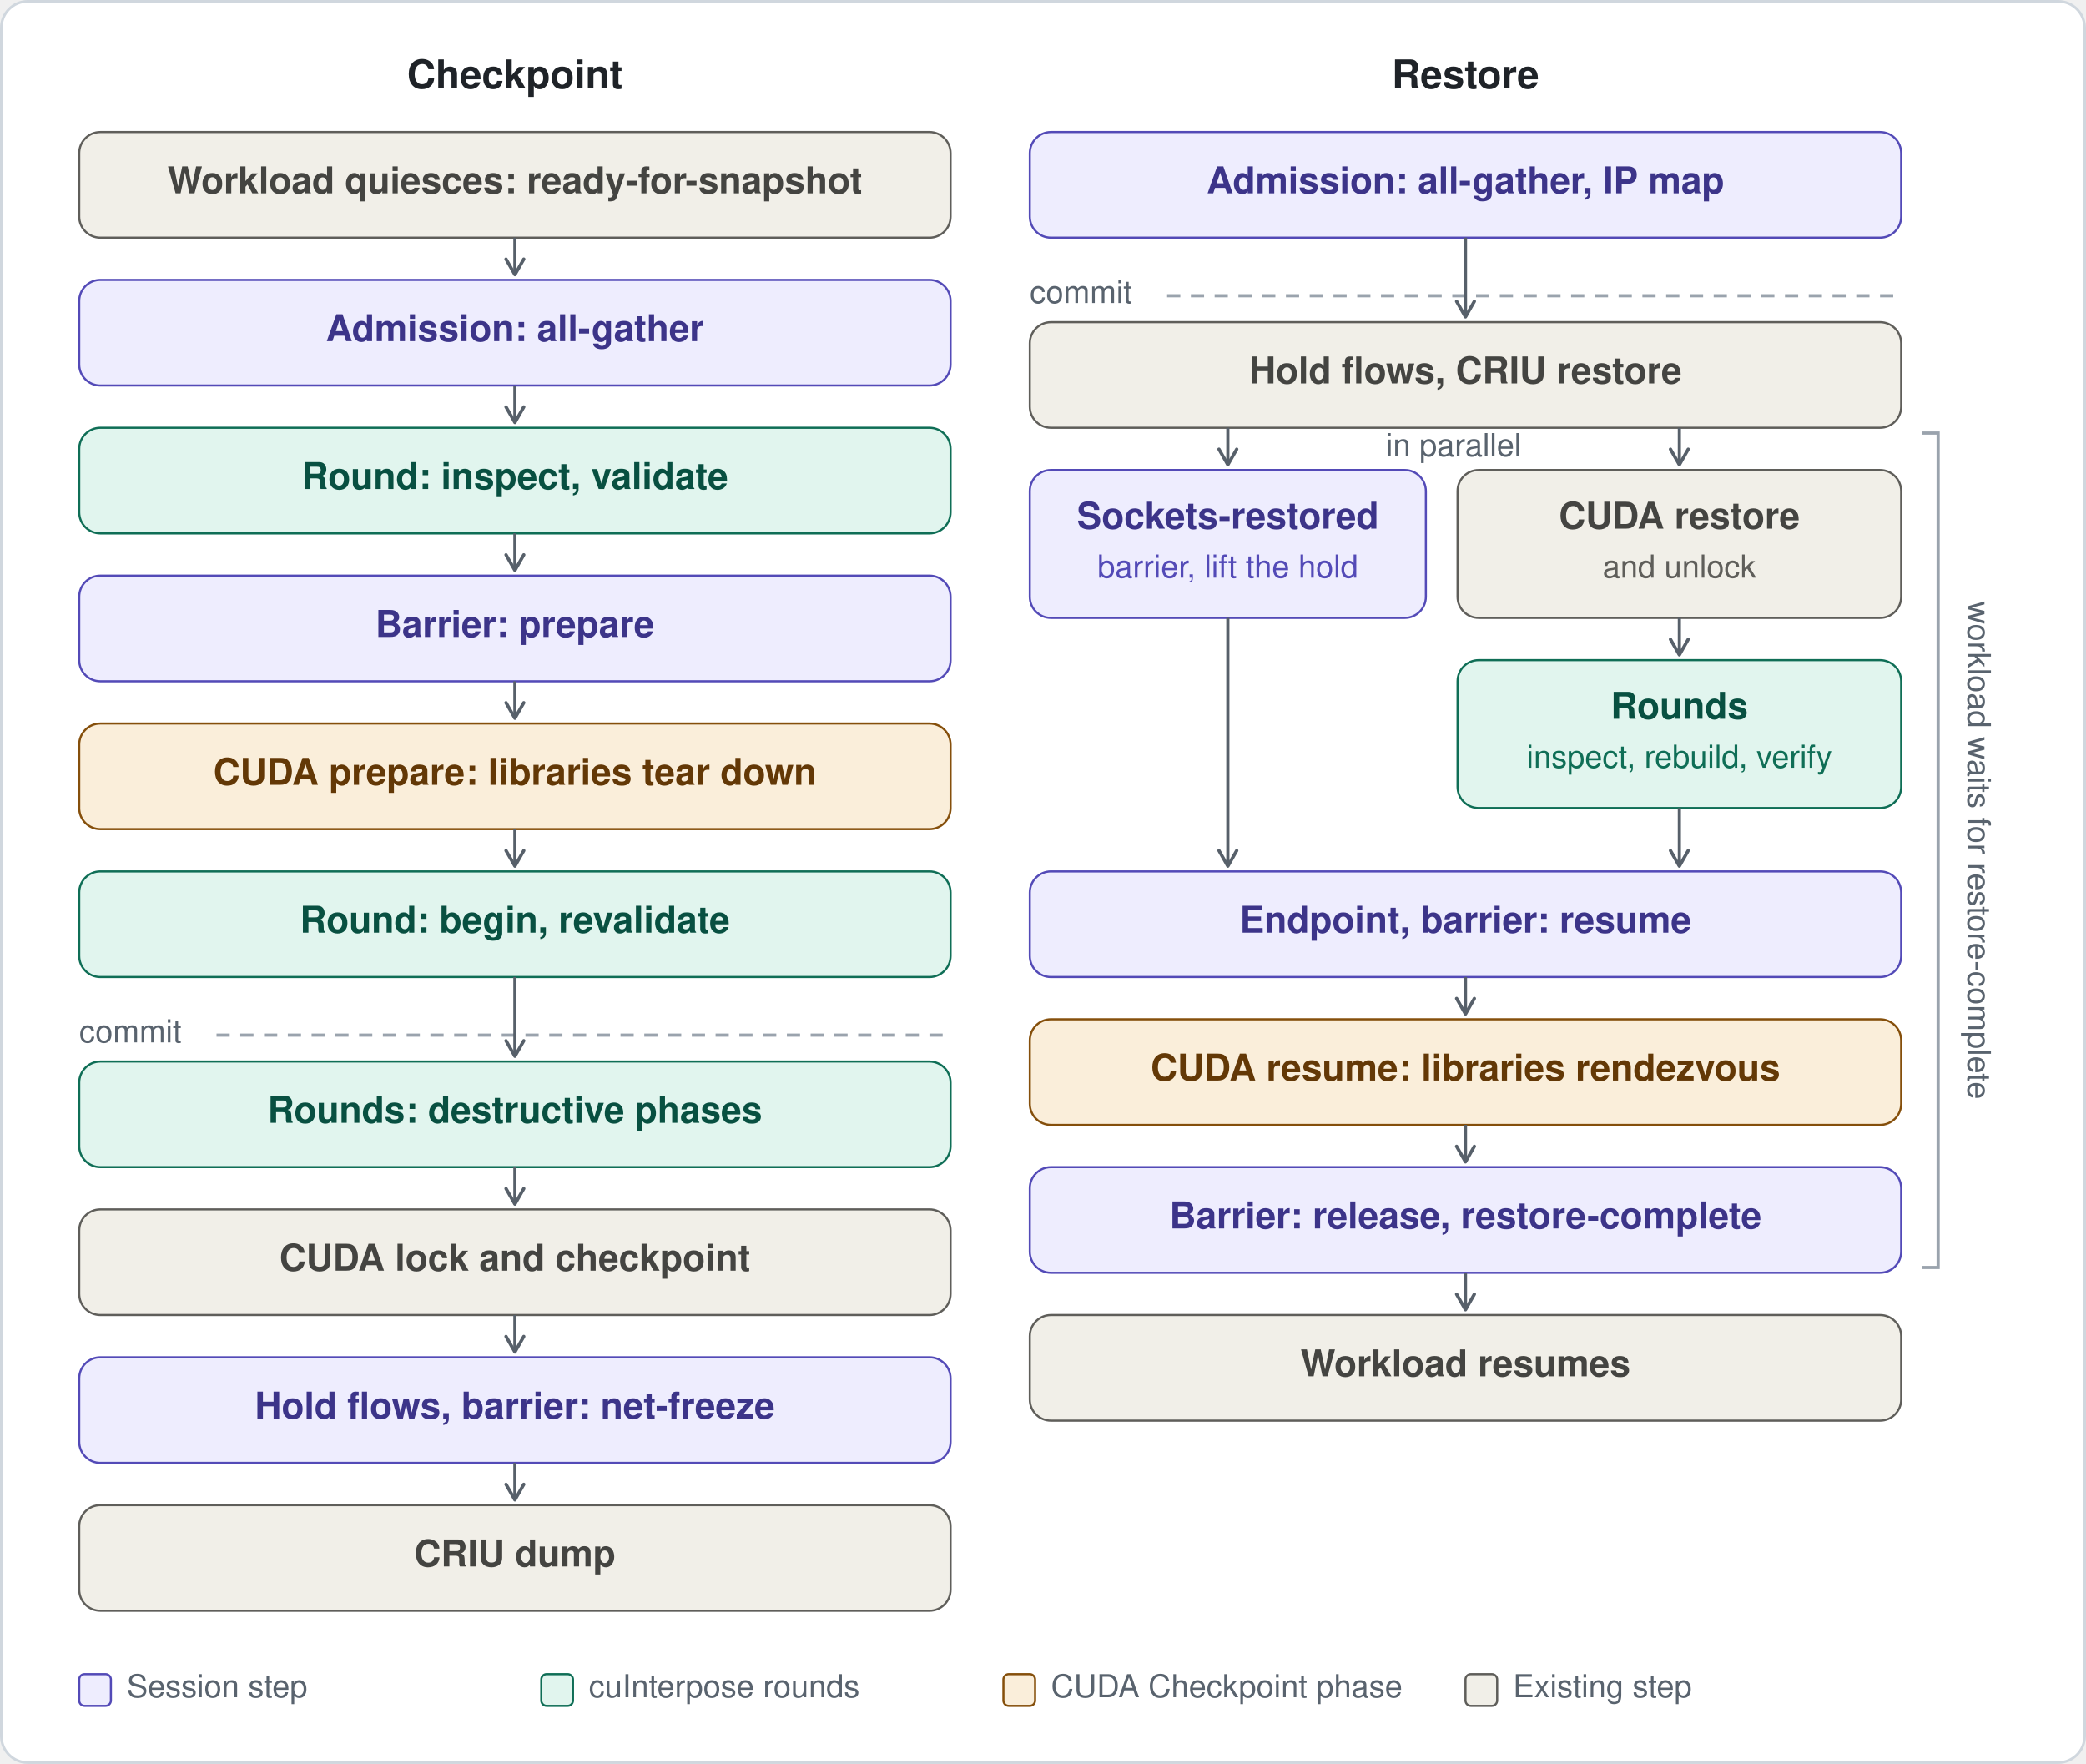
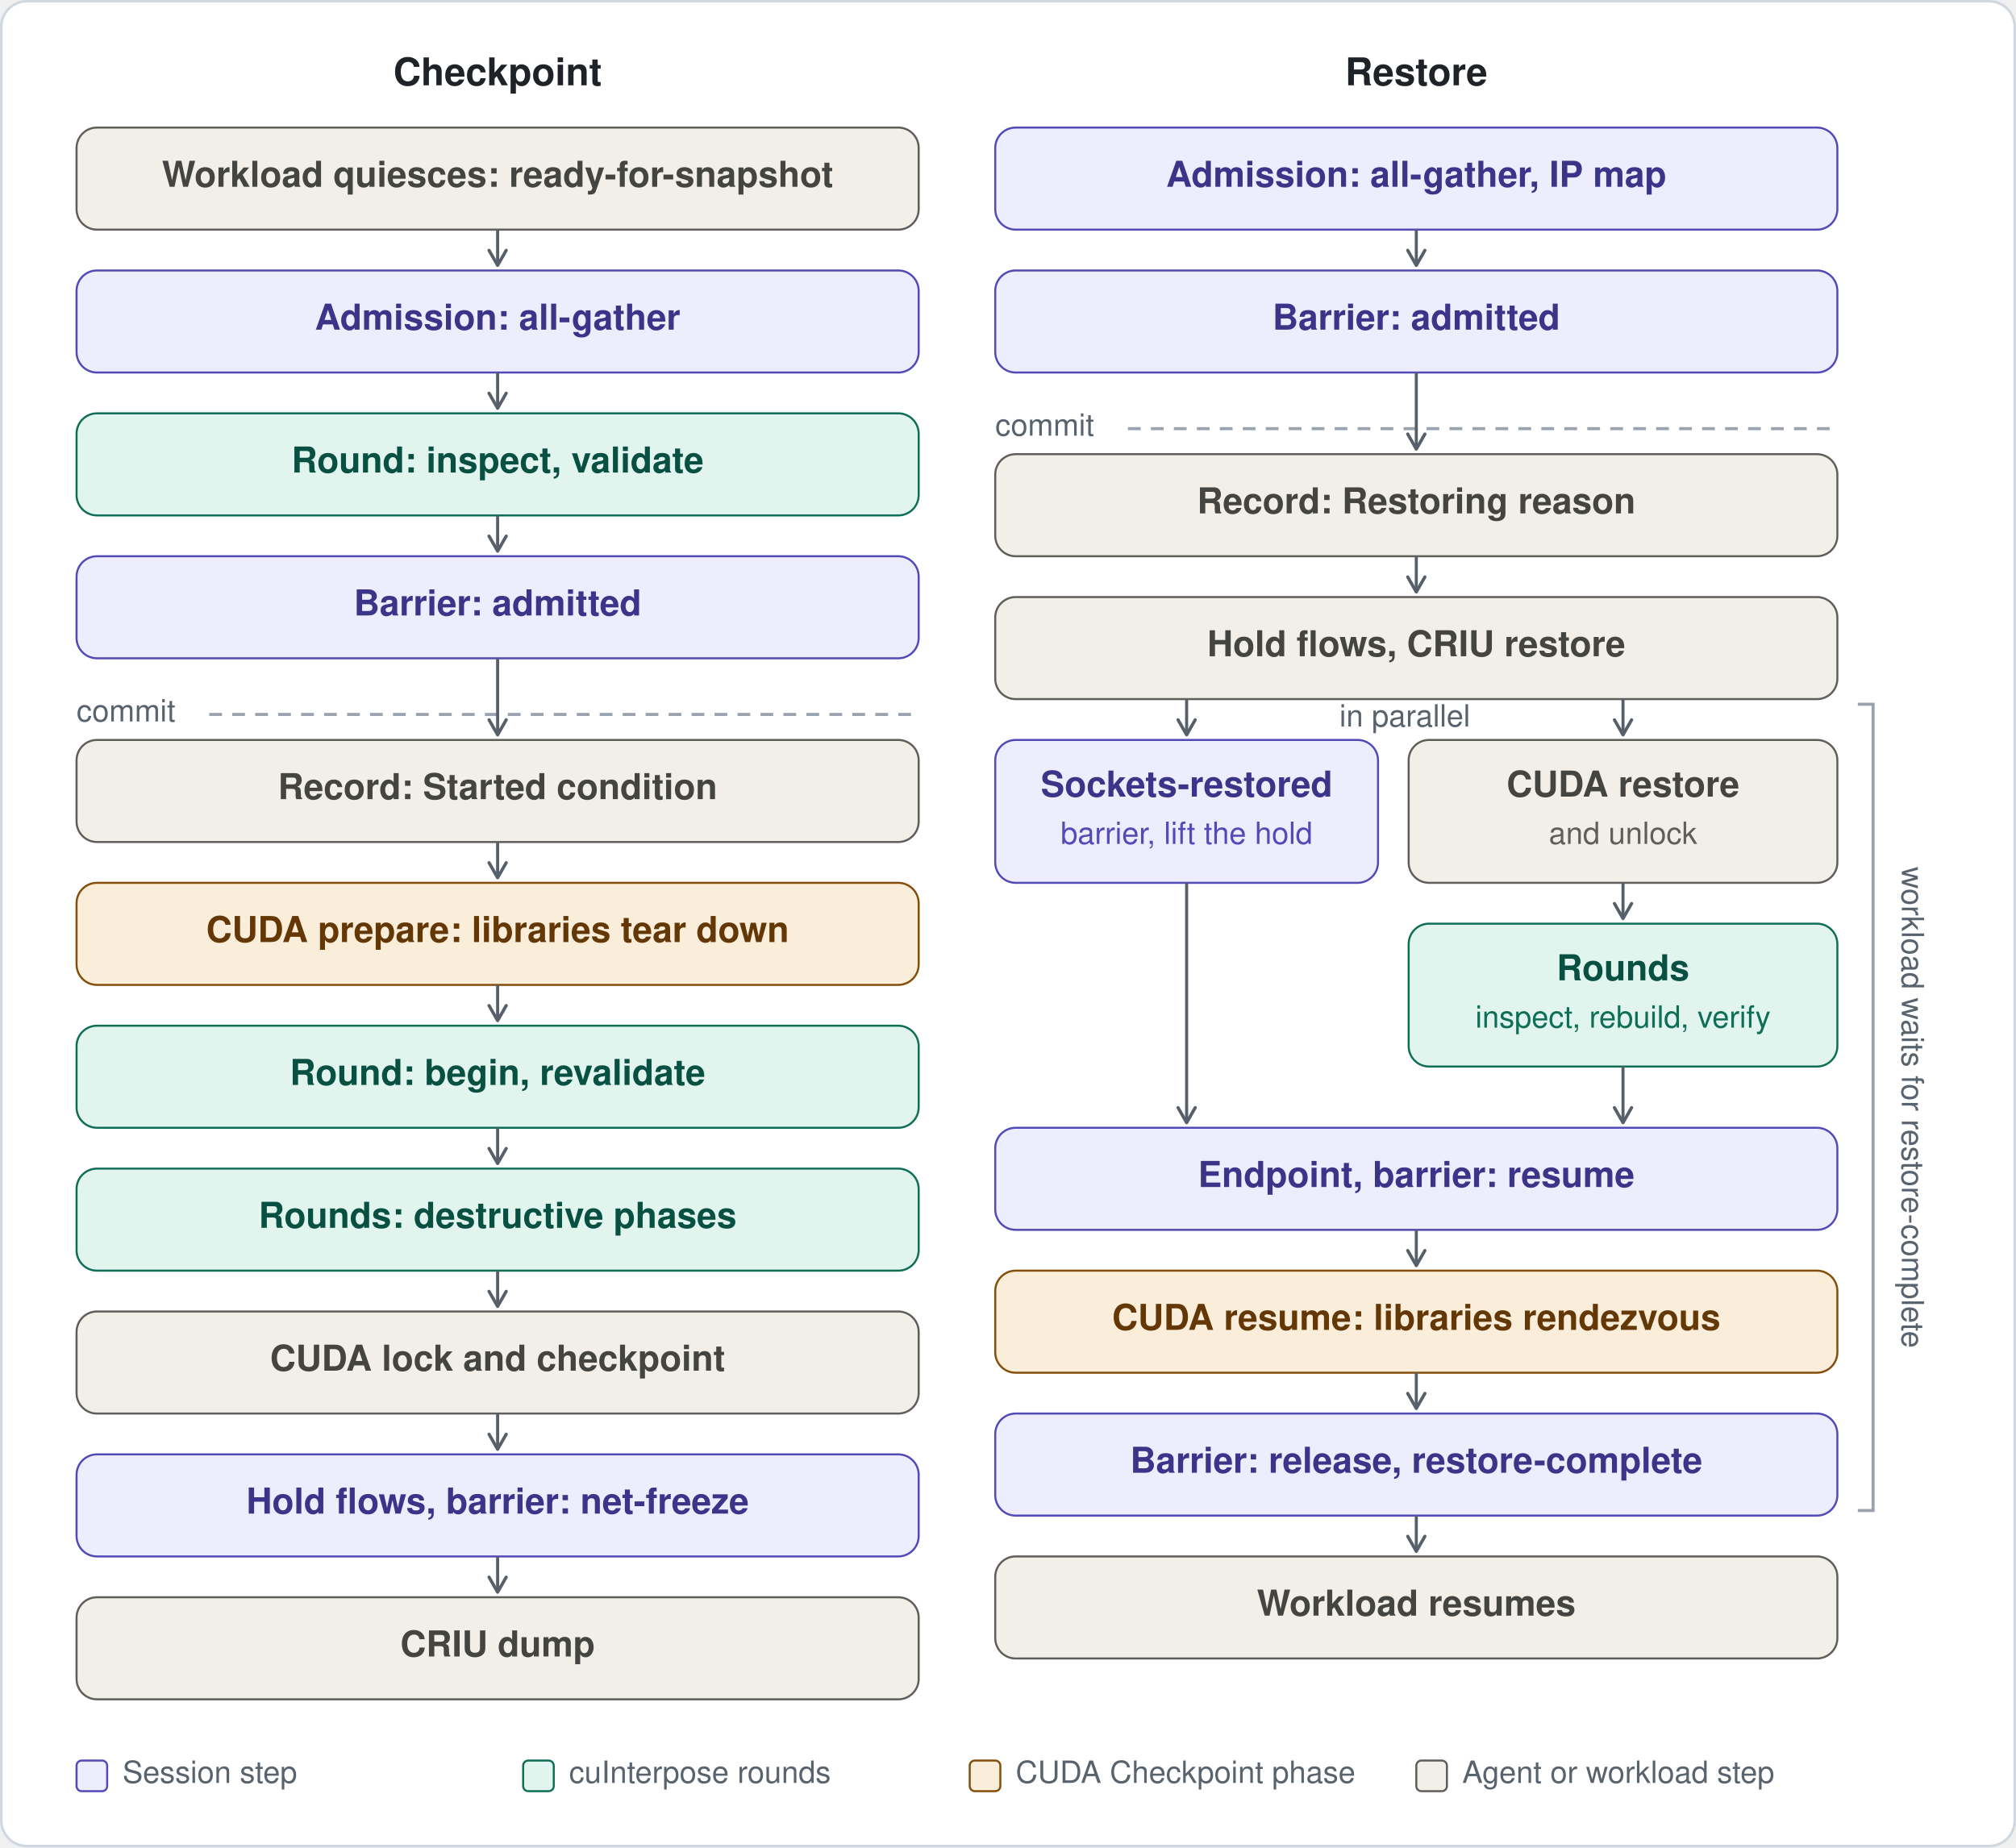
- <svg xmlns="http://www.w3.org/2000/svg" width="790" height="668" viewBox="0 0 790 668" role="img" aria-labelledby="title desc">
+ <svg xmlns="http://www.w3.org/2000/svg" width="790" height="724" viewBox="0 0 790 724" role="img" aria-labelledby="title desc">
  <style>
text{font-family:Helvetica,Arial,"Liberation Sans",sans-serif}
.bg{fill:#ffffff;stroke:#d0d7de}
.tx{fill:#1f2328}.tm{fill:#59636e}
.life{stroke:#c3c9d0}.arw{stroke:#57606a}.arwp{stroke:#7F77DD}
.ahp{stroke:#57606a;fill:none}.ahpp{stroke:#7F77DD;fill:none}
.frm{stroke:#9aa3ad;fill:none}.tag{fill:#f6f8fa;stroke:#9aa3ad}.tagt{fill:#424a53}
.note{fill:#f6f8fa;stroke:#c3c9d0}.notet{fill:#424a53}
.rnd{fill:#E1F5EE;fill-opacity:.55;stroke:#5DCAA5}.rndtag{fill:#E1F5EE;stroke:#1D9E75}.rndt{fill:#085041}
.cont{fill:none;stroke:#9aa3ad}.neutral{fill:#f6f8fa;stroke:#9aa3ad}
.k-p{fill:#EEEDFE;stroke:#534AB7}.k-p-t{fill:#3C3489}.k-p-s{fill:#534AB7}
.k-t{fill:#E1F5EE;stroke:#0F6E56}.k-t-t{fill:#085041}.k-t-s{fill:#0F6E56}
.k-g{fill:#F1EFE8;stroke:#5F5E5A}.k-g-t{fill:#444441}.k-g-s{fill:#5F5E5A}
.k-a{fill:#FAEEDA;stroke:#854F0B}.k-a-t{fill:#633806}.k-a-s{fill:#854F0B}
.k-r{fill:#FCEBEB;stroke:#A32D2D}.k-r-t{fill:#791F1F}.k-r-s{fill:#A32D2D}
.dot{fill:#1f2328}
@media (prefers-color-scheme: dark){
.bg{fill:#0d1117;stroke:#30363d}
.tx{fill:#e6edf3}.tm{fill:#9198a1}
.life{stroke:#3d444d}.arw{stroke:#9198a1}.ahp{stroke:#9198a1}
.frm{stroke:#57606a}.tag{fill:#151b23;stroke:#57606a}.tagt{fill:#d1d7e0}
.note{fill:#151b23;stroke:#3d444d}.notet{fill:#d1d7e0}
.rnd{fill:#085041;fill-opacity:.35;stroke:#1D9E75}.rndtag{fill:#085041;stroke:#5DCAA5}.rndt{fill:#E1F5EE}
.cont{stroke:#57606a}.neutral{fill:#151b23;stroke:#57606a}
.k-p{fill:#3C3489;stroke:#AFA9EC}.k-p-t{fill:#EEEDFE}.k-p-s{fill:#CECBF6}
.k-t{fill:#085041;stroke:#5DCAA5}.k-t-t{fill:#E1F5EE}.k-t-s{fill:#9FE1CB}
.k-g{fill:#444441;stroke:#B4B2A9}.k-g-t{fill:#F1EFE8}.k-g-s{fill:#D3D1C7}
.k-a{fill:#633806;stroke:#EF9F27}.k-a-t{fill:#FAEEDA}.k-a-s{fill:#FAC775}
.k-r{fill:#791F1F;stroke:#F09595}.k-r-t{fill:#FCEBEB}.k-r-s{fill:#F7C1C1}
.dot{fill:#e6edf3}
}
</style>
  <defs>
    <marker id="ah" viewBox="0 0 10 10" refX="8.5" refY="5" markerWidth="7" markerHeight="7" orient="auto-start-reverse">
      <path class="ahp" d="M1.5 1L8.5 5L1.5 9" stroke-width="1.5" stroke-linecap="round" stroke-linejoin="round" />
    </marker>
    <marker id="ahP" viewBox="0 0 10 10" refX="8.5" refY="5" markerWidth="7" markerHeight="7" orient="auto-start-reverse">
      <path class="ahpp" d="M1.5 1L8.5 5L1.5 9" stroke-width="1.5" stroke-linecap="round" stroke-linejoin="round" />
    </marker>
  </defs>
-   <rect class="bg" x="0.5" y="0.5" width="789" height="667" rx="10" />
+   <rect class="bg" x="0.5" y="0.5" width="789" height="723" rx="10" />
  <text x="195.0" y="30.0" class="tx" font-size="15" font-weight="700" text-anchor="middle" dominant-baseline="central">Checkpoint</text>
  <rect class="k-g" x="30.0" y="50.0" width="330.0" height="40.0" rx="8" stroke-width="0.8" />
  <text x="195.0" y="70.0" class="k-g-t" font-size="14" font-weight="700" text-anchor="middle" dominant-baseline="central">Workload quiesces: ready-for-snapshot</text>
  <line class="arw" x1="195.0" y1="90.0" x2="195.0" y2="104.0" stroke-width="1.2" marker-end="url(#ah)" />
  <rect class="k-p" x="30.0" y="106.0" width="330.0" height="40.0" rx="8" stroke-width="0.8" />
  <text x="195.0" y="126.0" class="k-p-t" font-size="14" font-weight="700" text-anchor="middle" dominant-baseline="central">Admission: all-gather</text>
  <line class="arw" x1="195.0" y1="146.0" x2="195.0" y2="160.0" stroke-width="1.2" marker-end="url(#ah)" />
  <rect class="k-t" x="30.0" y="162.0" width="330.0" height="40.0" rx="8" stroke-width="0.8" />
  <text x="195.0" y="182.0" class="k-t-t" font-size="14" font-weight="700" text-anchor="middle" dominant-baseline="central">Round: inspect, validate</text>
  <line class="arw" x1="195.0" y1="202.0" x2="195.0" y2="216.0" stroke-width="1.2" marker-end="url(#ah)" />
  <rect class="k-p" x="30.0" y="218.0" width="330.0" height="40.0" rx="8" stroke-width="0.8" />
-   <text x="195.0" y="238.0" class="k-p-t" font-size="14" font-weight="700" text-anchor="middle" dominant-baseline="central">Barrier: prepare</text>
-   <line class="arw" x1="195.0" y1="258.0" x2="195.0" y2="272.0" stroke-width="1.2" marker-end="url(#ah)" />
-   <rect class="k-a" x="30.0" y="274.0" width="330.0" height="40.0" rx="8" stroke-width="0.8" />
-   <text x="195.0" y="294.0" class="k-a-t" font-size="14" font-weight="700" text-anchor="middle" dominant-baseline="central">CUDA prepare: libraries tear down</text>
-   <line class="arw" x1="195.0" y1="314.0" x2="195.0" y2="328.0" stroke-width="1.2" marker-end="url(#ah)" />
-   <rect class="k-t" x="30.0" y="330.0" width="330.0" height="40.0" rx="8" stroke-width="0.8" />
-   <text x="195.0" y="350.0" class="k-t-t" font-size="14" font-weight="700" text-anchor="middle" dominant-baseline="central">Round: begin, revalidate</text>
-   <text x="30.0" y="392.0" class="tm" font-size="12" font-weight="400" text-anchor="start" dominant-baseline="central">commit</text>
-   <line class="frm" x1="82.0" y1="392.0" x2="360.0" y2="392.0" stroke-width="1.2" stroke-dasharray="5 4" />
-   <line class="arw" x1="195.0" y1="370.0" x2="195.0" y2="400.0" stroke-width="1.2" marker-end="url(#ah)" />
+   <text x="195.0" y="238.0" class="k-p-t" font-size="14" font-weight="700" text-anchor="middle" dominant-baseline="central">Barrier: admitted</text>
+   <text x="30.0" y="280.0" class="tm" font-size="12" font-weight="400" text-anchor="start" dominant-baseline="central">commit</text>
+   <line class="frm" x1="82.0" y1="280.0" x2="360.0" y2="280.0" stroke-width="1.2" stroke-dasharray="5 4" />
+   <line class="arw" x1="195.0" y1="258.0" x2="195.0" y2="288.0" stroke-width="1.2" marker-end="url(#ah)" />
+   <rect class="k-g" x="30.0" y="290.0" width="330.0" height="40.0" rx="8" stroke-width="0.8" />
+   <text x="195.0" y="310.0" class="k-g-t" font-size="14" font-weight="700" text-anchor="middle" dominant-baseline="central">Record: Started condition</text>
+   <line class="arw" x1="195.0" y1="330.0" x2="195.0" y2="344.0" stroke-width="1.2" marker-end="url(#ah)" />
+   <rect class="k-a" x="30.0" y="346.0" width="330.0" height="40.0" rx="8" stroke-width="0.8" />
+   <text x="195.0" y="366.0" class="k-a-t" font-size="14" font-weight="700" text-anchor="middle" dominant-baseline="central">CUDA prepare: libraries tear down</text>
+   <line class="arw" x1="195.0" y1="386.0" x2="195.0" y2="400.0" stroke-width="1.2" marker-end="url(#ah)" />
  <rect class="k-t" x="30.0" y="402.0" width="330.0" height="40.0" rx="8" stroke-width="0.8" />
-   <text x="195.0" y="422.0" class="k-t-t" font-size="14" font-weight="700" text-anchor="middle" dominant-baseline="central">Rounds: destructive phases</text>
+   <text x="195.0" y="422.0" class="k-t-t" font-size="14" font-weight="700" text-anchor="middle" dominant-baseline="central">Round: begin, revalidate</text>
  <line class="arw" x1="195.0" y1="442.0" x2="195.0" y2="456.0" stroke-width="1.2" marker-end="url(#ah)" />
-   <rect class="k-g" x="30.0" y="458.0" width="330.0" height="40.0" rx="8" stroke-width="0.8" />
-   <text x="195.0" y="478.0" class="k-g-t" font-size="14" font-weight="700" text-anchor="middle" dominant-baseline="central">CUDA lock and checkpoint</text>
+   <rect class="k-t" x="30.0" y="458.0" width="330.0" height="40.0" rx="8" stroke-width="0.8" />
+   <text x="195.0" y="478.0" class="k-t-t" font-size="14" font-weight="700" text-anchor="middle" dominant-baseline="central">Rounds: destructive phases</text>
  <line class="arw" x1="195.0" y1="498.0" x2="195.0" y2="512.0" stroke-width="1.2" marker-end="url(#ah)" />
-   <rect class="k-p" x="30.0" y="514.0" width="330.0" height="40.0" rx="8" stroke-width="0.8" />
-   <text x="195.0" y="534.0" class="k-p-t" font-size="14" font-weight="700" text-anchor="middle" dominant-baseline="central">Hold flows, barrier: net-freeze</text>
+   <rect class="k-g" x="30.0" y="514.0" width="330.0" height="40.0" rx="8" stroke-width="0.8" />
+   <text x="195.0" y="534.0" class="k-g-t" font-size="14" font-weight="700" text-anchor="middle" dominant-baseline="central">CUDA lock and checkpoint</text>
  <line class="arw" x1="195.0" y1="554.0" x2="195.0" y2="568.0" stroke-width="1.2" marker-end="url(#ah)" />
-   <rect class="k-g" x="30.0" y="570.0" width="330.0" height="40.0" rx="8" stroke-width="0.8" />
-   <text x="195.0" y="590.0" class="k-g-t" font-size="14" font-weight="700" text-anchor="middle" dominant-baseline="central">CRIU dump</text>
+   <rect class="k-p" x="30.0" y="570.0" width="330.0" height="40.0" rx="8" stroke-width="0.8" />
+   <text x="195.0" y="590.0" class="k-p-t" font-size="14" font-weight="700" text-anchor="middle" dominant-baseline="central">Hold flows, barrier: net-freeze</text>
+   <line class="arw" x1="195.0" y1="610.0" x2="195.0" y2="624.0" stroke-width="1.2" marker-end="url(#ah)" />
+   <rect class="k-g" x="30.0" y="626.0" width="330.0" height="40.0" rx="8" stroke-width="0.8" />
+   <text x="195.0" y="646.0" class="k-g-t" font-size="14" font-weight="700" text-anchor="middle" dominant-baseline="central">CRIU dump</text>
  <text x="555.0" y="30.0" class="tx" font-size="15" font-weight="700" text-anchor="middle" dominant-baseline="central">Restore</text>
  <rect class="k-p" x="390.0" y="50.0" width="330.0" height="40.0" rx="8" stroke-width="0.8" />
  <text x="555.0" y="70.0" class="k-p-t" font-size="14" font-weight="700" text-anchor="middle" dominant-baseline="central">Admission: all-gather, IP map</text>
-   <text x="390.0" y="112.0" class="tm" font-size="12" font-weight="400" text-anchor="start" dominant-baseline="central">commit</text>
-   <line class="frm" x1="442.0" y1="112.0" x2="720.0" y2="112.0" stroke-width="1.2" stroke-dasharray="5 4" />
-   <line class="arw" x1="555.0" y1="90.0" x2="555.0" y2="120.0" stroke-width="1.2" marker-end="url(#ah)" />
-   <rect class="k-g" x="390.0" y="122.0" width="330.0" height="40.0" rx="8" stroke-width="0.8" />
-   <text x="555.0" y="142.0" class="k-g-t" font-size="14" font-weight="700" text-anchor="middle" dominant-baseline="central">Hold flows, CRIU restore</text>
-   <line class="arw" x1="465.0" y1="162.0" x2="465.0" y2="176.0" stroke-width="1.2" marker-end="url(#ah)" />
-   <line class="arw" x1="636.0" y1="162.0" x2="636.0" y2="176.0" stroke-width="1.2" marker-end="url(#ah)" />
-   <text x="550.5" y="170.0" class="tm" font-size="12" font-weight="400" text-anchor="middle" dominant-baseline="central">in parallel</text>
-   <rect class="k-p" x="390.0" y="178.0" width="150.0" height="56.0" rx="8" stroke-width="0.8" />
-   <text x="465.0" y="197.0" class="k-p-t" font-size="14" font-weight="700" text-anchor="middle" dominant-baseline="central">Sockets-restored</text>
-   <text x="465.0" y="216.0" class="k-p-s" font-size="12" font-weight="400" text-anchor="middle" dominant-baseline="central">barrier, lift the hold</text>
-   <rect class="k-g" x="552.0" y="178.0" width="168.0" height="56.0" rx="8" stroke-width="0.8" />
-   <text x="636.0" y="197.0" class="k-g-t" font-size="14" font-weight="700" text-anchor="middle" dominant-baseline="central">CUDA restore</text>
-   <text x="636.0" y="216.0" class="k-g-s" font-size="12" font-weight="400" text-anchor="middle" dominant-baseline="central">and unlock</text>
-   <line class="arw" x1="636.0" y1="234.0" x2="636.0" y2="248.0" stroke-width="1.2" marker-end="url(#ah)" />
-   <rect class="k-t" x="552.0" y="250.0" width="168.0" height="56.0" rx="8" stroke-width="0.8" />
-   <text x="636.0" y="269.0" class="k-t-t" font-size="14" font-weight="700" text-anchor="middle" dominant-baseline="central">Rounds</text>
-   <text x="636.0" y="288.0" class="k-t-s" font-size="12" font-weight="400" text-anchor="middle" dominant-baseline="central">inspect, rebuild, verify</text>
-   <line class="arw" x1="465.0" y1="234.0" x2="465.0" y2="328.0" stroke-width="1.2" marker-end="url(#ah)" />
-   <line class="arw" x1="636.0" y1="306.0" x2="636.0" y2="328.0" stroke-width="1.2" marker-end="url(#ah)" />
-   <rect class="k-p" x="390.0" y="330.0" width="330.0" height="40.0" rx="8" stroke-width="0.8" />
-   <text x="555.0" y="350.0" class="k-p-t" font-size="14" font-weight="700" text-anchor="middle" dominant-baseline="central">Endpoint, barrier: resume</text>
-   <line class="arw" x1="555.0" y1="370.0" x2="555.0" y2="384.0" stroke-width="1.2" marker-end="url(#ah)" />
-   <rect class="k-a" x="390.0" y="386.0" width="330.0" height="40.0" rx="8" stroke-width="0.8" />
-   <text x="555.0" y="406.0" class="k-a-t" font-size="14" font-weight="700" text-anchor="middle" dominant-baseline="central">CUDA resume: libraries rendezvous</text>
-   <line class="arw" x1="555.0" y1="426.0" x2="555.0" y2="440.0" stroke-width="1.2" marker-end="url(#ah)" />
+   <line class="arw" x1="555.0" y1="90.0" x2="555.0" y2="104.0" stroke-width="1.2" marker-end="url(#ah)" />
+   <rect class="k-p" x="390.0" y="106.0" width="330.0" height="40.0" rx="8" stroke-width="0.8" />
+   <text x="555.0" y="126.0" class="k-p-t" font-size="14" font-weight="700" text-anchor="middle" dominant-baseline="central">Barrier: admitted</text>
+   <text x="390.0" y="168.0" class="tm" font-size="12" font-weight="400" text-anchor="start" dominant-baseline="central">commit</text>
+   <line class="frm" x1="442.0" y1="168.0" x2="720.0" y2="168.0" stroke-width="1.2" stroke-dasharray="5 4" />
+   <line class="arw" x1="555.0" y1="146.0" x2="555.0" y2="176.0" stroke-width="1.2" marker-end="url(#ah)" />
+   <rect class="k-g" x="390.0" y="178.0" width="330.0" height="40.0" rx="8" stroke-width="0.8" />
+   <text x="555.0" y="198.0" class="k-g-t" font-size="14" font-weight="700" text-anchor="middle" dominant-baseline="central">Record: Restoring reason</text>
+   <line class="arw" x1="555.0" y1="218.0" x2="555.0" y2="232.0" stroke-width="1.2" marker-end="url(#ah)" />
+   <rect class="k-g" x="390.0" y="234.0" width="330.0" height="40.0" rx="8" stroke-width="0.8" />
+   <text x="555.0" y="254.0" class="k-g-t" font-size="14" font-weight="700" text-anchor="middle" dominant-baseline="central">Hold flows, CRIU restore</text>
+   <line class="arw" x1="465.0" y1="274.0" x2="465.0" y2="288.0" stroke-width="1.2" marker-end="url(#ah)" />
+   <line class="arw" x1="636.0" y1="274.0" x2="636.0" y2="288.0" stroke-width="1.2" marker-end="url(#ah)" />
+   <text x="550.5" y="282.0" class="tm" font-size="12" font-weight="400" text-anchor="middle" dominant-baseline="central">in parallel</text>
+   <rect class="k-p" x="390.0" y="290.0" width="150.0" height="56.0" rx="8" stroke-width="0.8" />
+   <text x="465.0" y="309.0" class="k-p-t" font-size="14" font-weight="700" text-anchor="middle" dominant-baseline="central">Sockets-restored</text>
+   <text x="465.0" y="328.0" class="k-p-s" font-size="12" font-weight="400" text-anchor="middle" dominant-baseline="central">barrier, lift the hold</text>
+   <rect class="k-g" x="552.0" y="290.0" width="168.0" height="56.0" rx="8" stroke-width="0.8" />
+   <text x="636.0" y="309.0" class="k-g-t" font-size="14" font-weight="700" text-anchor="middle" dominant-baseline="central">CUDA restore</text>
+   <text x="636.0" y="328.0" class="k-g-s" font-size="12" font-weight="400" text-anchor="middle" dominant-baseline="central">and unlock</text>
+   <line class="arw" x1="636.0" y1="346.0" x2="636.0" y2="360.0" stroke-width="1.2" marker-end="url(#ah)" />
+   <rect class="k-t" x="552.0" y="362.0" width="168.0" height="56.0" rx="8" stroke-width="0.8" />
+   <text x="636.0" y="381.0" class="k-t-t" font-size="14" font-weight="700" text-anchor="middle" dominant-baseline="central">Rounds</text>
+   <text x="636.0" y="400.0" class="k-t-s" font-size="12" font-weight="400" text-anchor="middle" dominant-baseline="central">inspect, rebuild, verify</text>
+   <line class="arw" x1="465.0" y1="346.0" x2="465.0" y2="440.0" stroke-width="1.2" marker-end="url(#ah)" />
+   <line class="arw" x1="636.0" y1="418.0" x2="636.0" y2="440.0" stroke-width="1.2" marker-end="url(#ah)" />
  <rect class="k-p" x="390.0" y="442.0" width="330.0" height="40.0" rx="8" stroke-width="0.8" />
-   <text x="555.0" y="462.0" class="k-p-t" font-size="14" font-weight="700" text-anchor="middle" dominant-baseline="central">Barrier: release, restore-complete</text>
+   <text x="555.0" y="462.0" class="k-p-t" font-size="14" font-weight="700" text-anchor="middle" dominant-baseline="central">Endpoint, barrier: resume</text>
  <line class="arw" x1="555.0" y1="482.0" x2="555.0" y2="496.0" stroke-width="1.2" marker-end="url(#ah)" />
-   <rect class="k-g" x="390.0" y="498.0" width="330.0" height="40.0" rx="8" stroke-width="0.8" />
-   <text x="555.0" y="518.0" class="k-g-t" font-size="14" font-weight="700" text-anchor="middle" dominant-baseline="central">Workload resumes</text>
-   <path class="frm" d="M728 164 L734 164 L734 480 L728 480" fill="none" stroke-width="1.2" />
-   <g transform="rotate(90 748.0 322.0)">
-     <text x="748.0" y="322.0" class="tm" font-size="12" font-weight="400" text-anchor="middle" dominant-baseline="central">workload waits for restore-complete</text>
+   <rect class="k-a" x="390.0" y="498.0" width="330.0" height="40.0" rx="8" stroke-width="0.8" />
+   <text x="555.0" y="518.0" class="k-a-t" font-size="14" font-weight="700" text-anchor="middle" dominant-baseline="central">CUDA resume: libraries rendezvous</text>
+   <line class="arw" x1="555.0" y1="538.0" x2="555.0" y2="552.0" stroke-width="1.2" marker-end="url(#ah)" />
+   <rect class="k-p" x="390.0" y="554.0" width="330.0" height="40.0" rx="8" stroke-width="0.8" />
+   <text x="555.0" y="574.0" class="k-p-t" font-size="14" font-weight="700" text-anchor="middle" dominant-baseline="central">Barrier: release, restore-complete</text>
+   <line class="arw" x1="555.0" y1="594.0" x2="555.0" y2="608.0" stroke-width="1.2" marker-end="url(#ah)" />
+   <rect class="k-g" x="390.0" y="610.0" width="330.0" height="40.0" rx="8" stroke-width="0.8" />
+   <text x="555.0" y="630.0" class="k-g-t" font-size="14" font-weight="700" text-anchor="middle" dominant-baseline="central">Workload resumes</text>
+   <path class="frm" d="M728 276 L734 276 L734 592 L728 592" fill="none" stroke-width="1.2" />
+   <g transform="rotate(90 748.0 434.0)">
+     <text x="748.0" y="434.0" class="tm" font-size="12" font-weight="400" text-anchor="middle" dominant-baseline="central">workload waits for restore-complete</text>
  </g>
-   <rect class="k-p" x="30" y="634" width="12" height="12" rx="2" stroke-width="0.8" />
-   <text x="48.0" y="640.0" class="tm" font-size="12" font-weight="400" text-anchor="start" dominant-baseline="central">Session step</text>
-   <rect class="k-t" x="205" y="634" width="12" height="12" rx="2" stroke-width="0.8" />
-   <text x="223.0" y="640.0" class="tm" font-size="12" font-weight="400" text-anchor="start" dominant-baseline="central">cuInterpose rounds</text>
-   <rect class="k-a" x="380" y="634" width="12" height="12" rx="2" stroke-width="0.8" />
-   <text x="398.0" y="640.0" class="tm" font-size="12" font-weight="400" text-anchor="start" dominant-baseline="central">CUDA Checkpoint phase</text>
-   <rect class="k-g" x="555" y="634" width="12" height="12" rx="2" stroke-width="0.8" />
-   <text x="573.0" y="640.0" class="tm" font-size="12" font-weight="400" text-anchor="start" dominant-baseline="central">Existing step</text>
+   <rect class="k-p" x="30" y="690" width="12" height="12" rx="2" stroke-width="0.8" />
+   <text x="48.0" y="696.0" class="tm" font-size="12" font-weight="400" text-anchor="start" dominant-baseline="central">Session step</text>
+   <rect class="k-t" x="205" y="690" width="12" height="12" rx="2" stroke-width="0.8" />
+   <text x="223.0" y="696.0" class="tm" font-size="12" font-weight="400" text-anchor="start" dominant-baseline="central">cuInterpose rounds</text>
+   <rect class="k-a" x="380" y="690" width="12" height="12" rx="2" stroke-width="0.8" />
+   <text x="398.0" y="696.0" class="tm" font-size="12" font-weight="400" text-anchor="start" dominant-baseline="central">CUDA Checkpoint phase</text>
+   <rect class="k-g" x="555" y="690" width="12" height="12" rx="2" stroke-width="0.8" />
+   <text x="573.0" y="696.0" class="tm" font-size="12" font-weight="400" text-anchor="start" dominant-baseline="central">Agent or workload step</text>
</svg>
